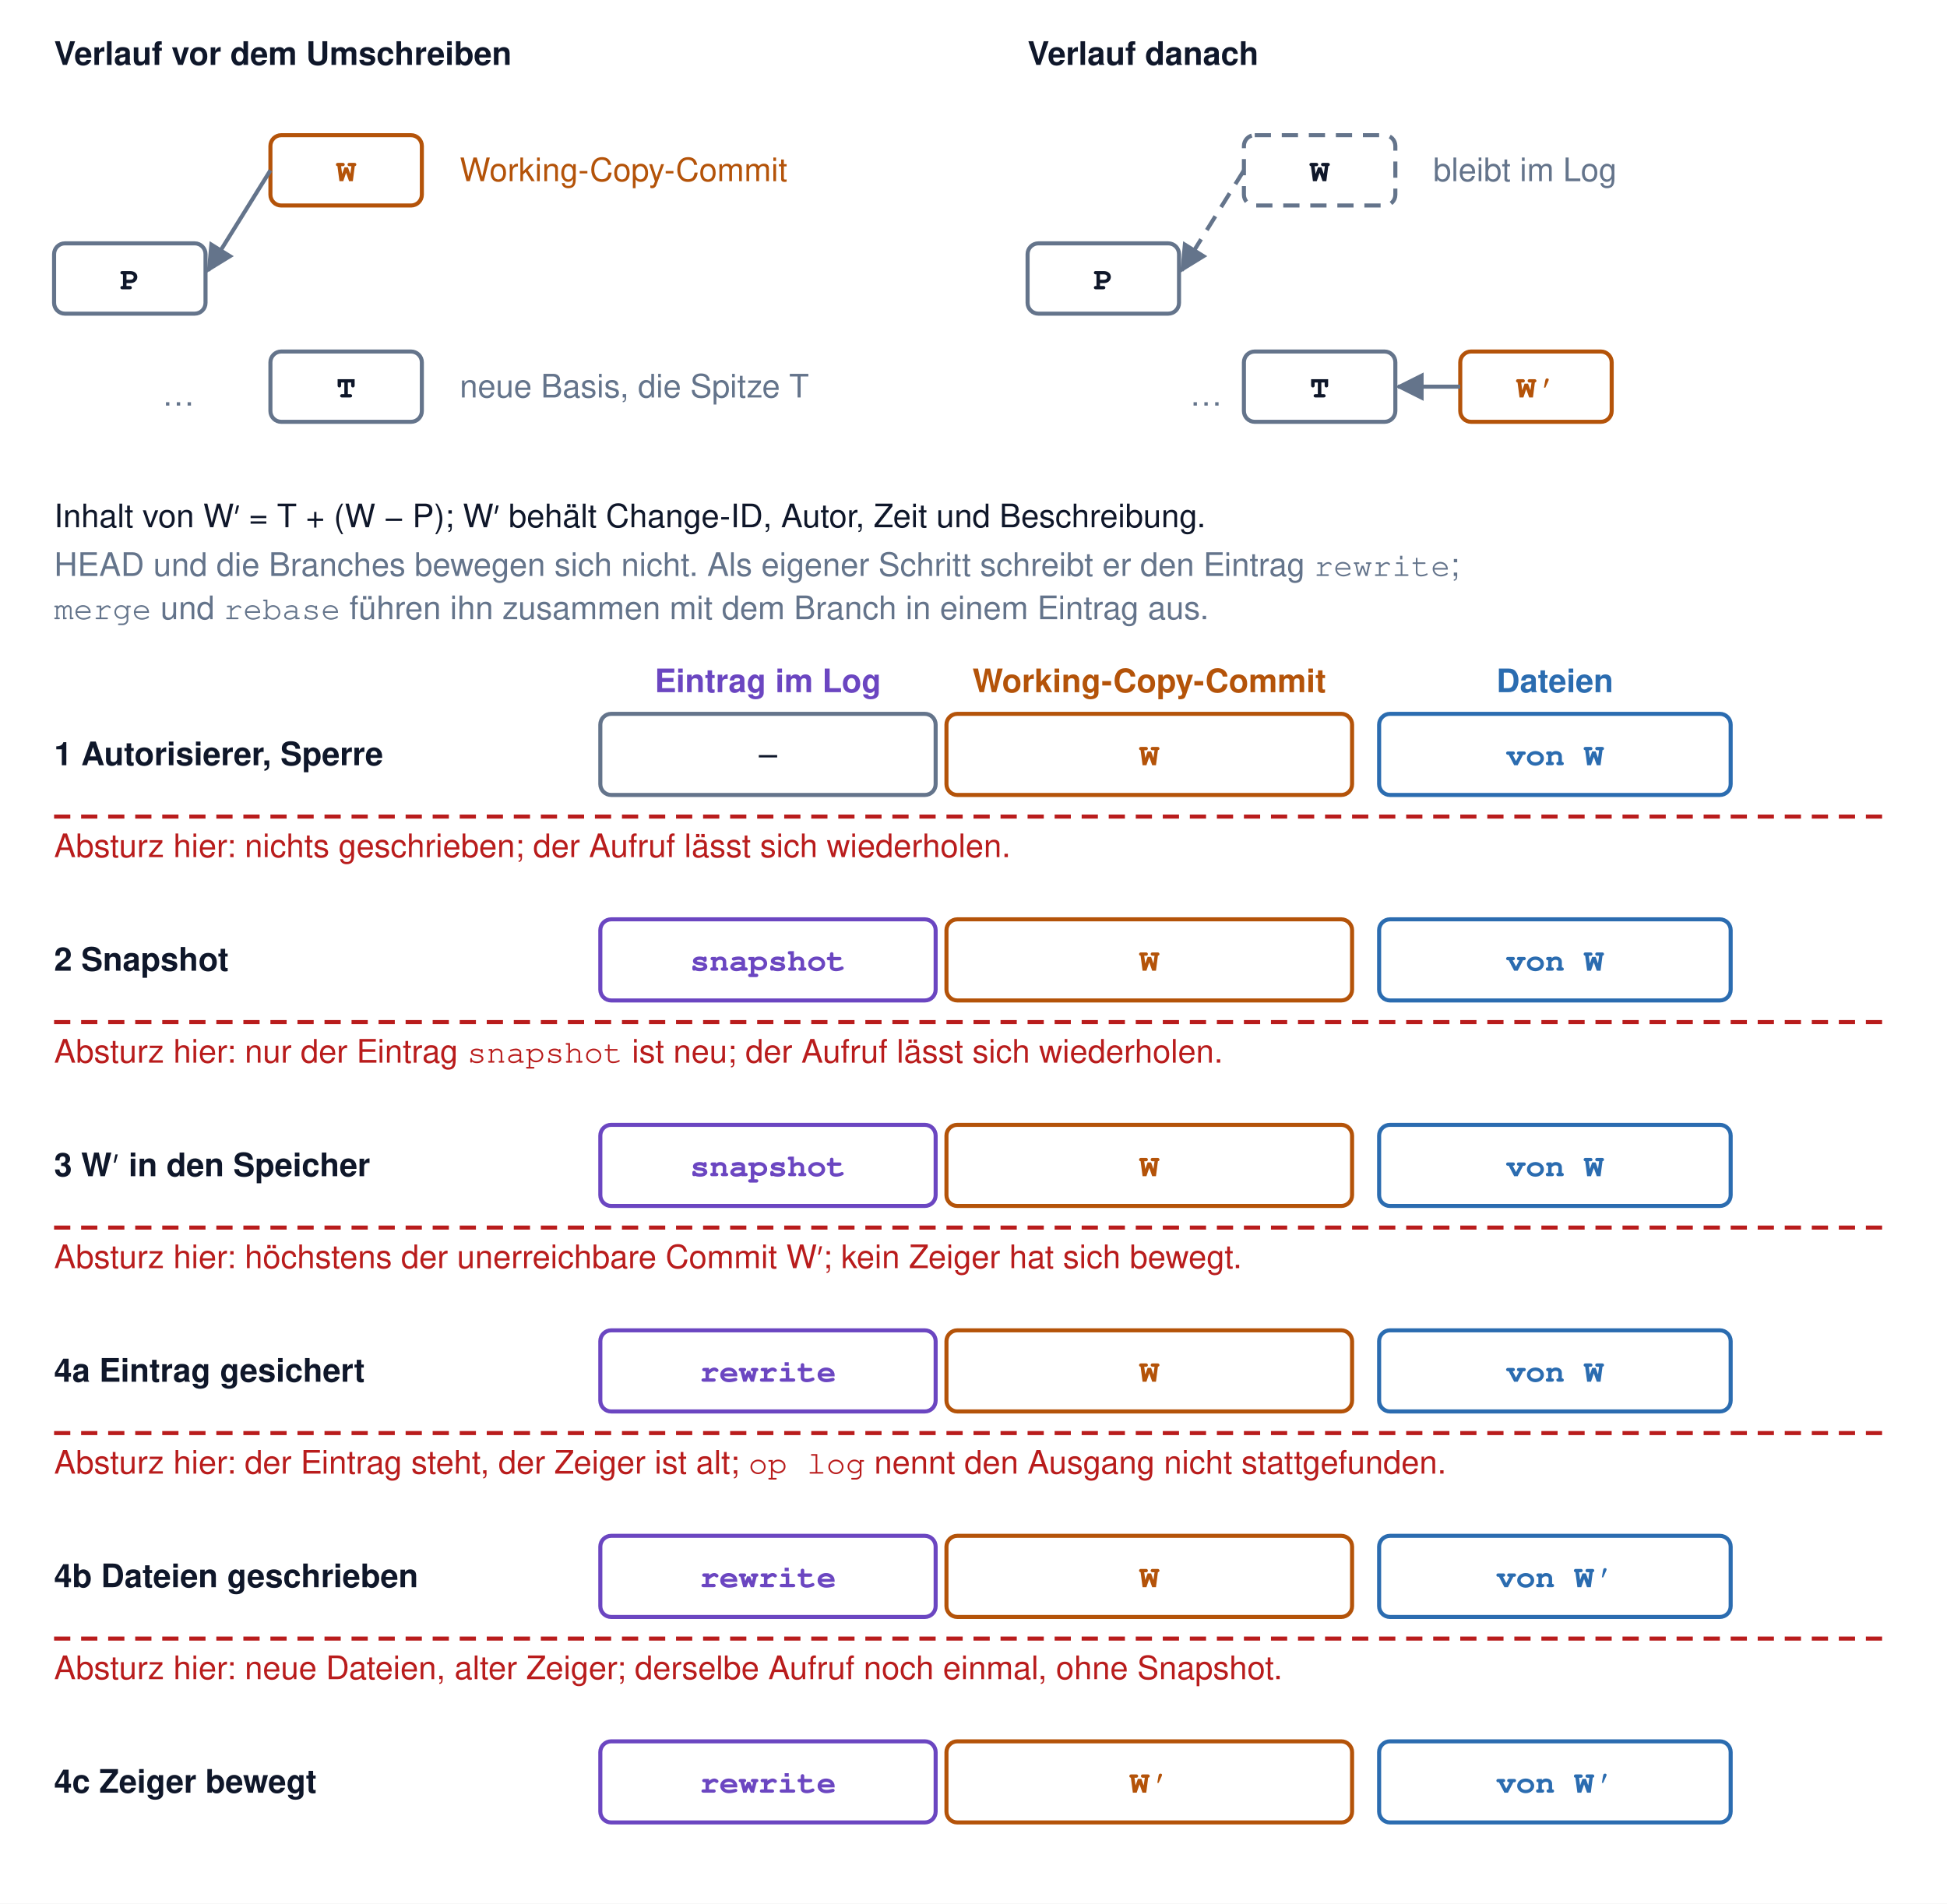
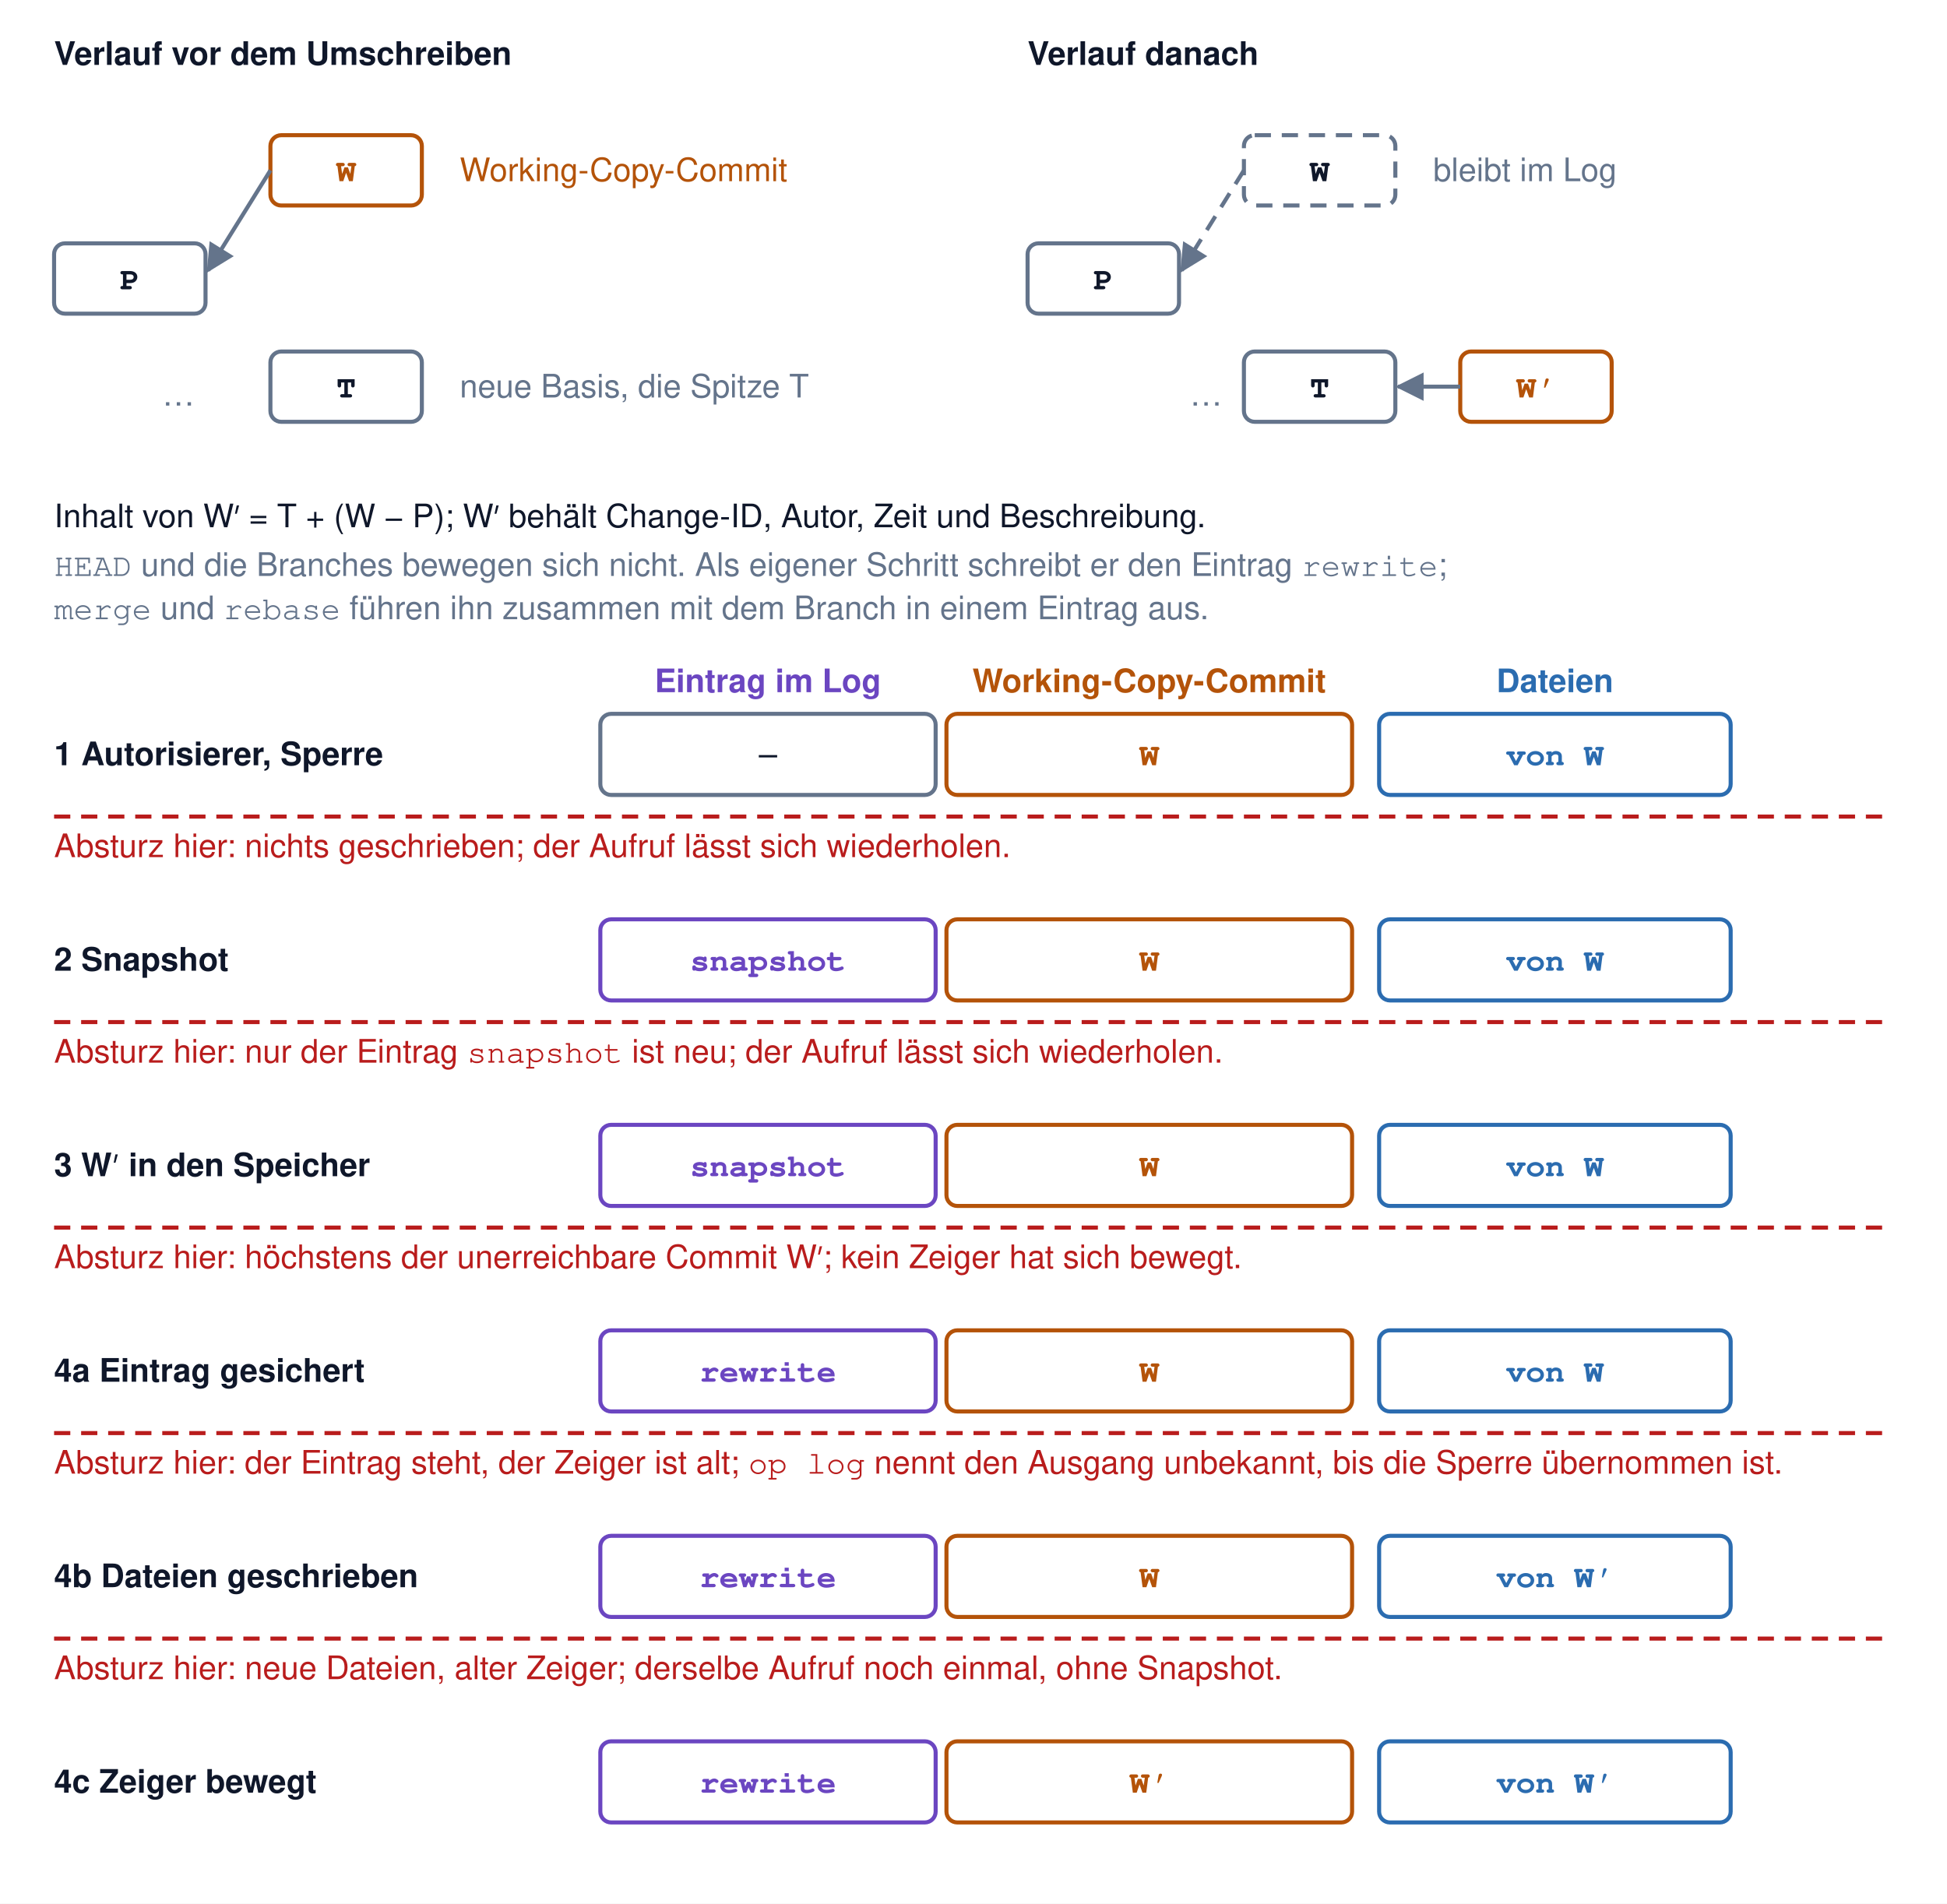
<svg xmlns="http://www.w3.org/2000/svg" viewBox="0 0 720 704" font-family="Helvetica, Arial, sans-serif">
  <defs>
    <marker id="arrow-slate" viewBox="0 0 10 10" refX="9" refY="5" markerWidth="7" markerHeight="7" orient="auto">
      <path d="M0,0 L10,5 L0,10 z" fill="#64748B" />
    </marker>
    <marker id="arrow-green" viewBox="0 0 10 10" refX="9" refY="5" markerWidth="7" markerHeight="7" orient="auto">
      <path d="M0,0 L10,5 L0,10 z" fill="#2F7D32" />
    </marker>
    <marker id="arrow-blue" viewBox="0 0 10 10" refX="9" refY="5" markerWidth="7" markerHeight="7" orient="auto">
      <path d="M0,0 L10,5 L0,10 z" fill="#2B6CB0" />
    </marker>
    <marker id="arrow-orange" viewBox="0 0 10 10" refX="9" refY="5" markerWidth="7" markerHeight="7" orient="auto">
      <path d="M0,0 L10,5 L0,10 z" fill="#B45309" />
    </marker>
    <marker id="arrow-purple" viewBox="0 0 10 10" refX="9" refY="5" markerWidth="7" markerHeight="7" orient="auto">
      <path d="M0,0 L10,5 L0,10 z" fill="#6B46C1" />
    </marker>
    <marker id="arrow-red" viewBox="0 0 10 10" refX="9" refY="5" markerWidth="7" markerHeight="7" orient="auto">
      <path d="M0,0 L10,5 L0,10 z" fill="#B91C1C" />
    </marker>
  </defs>
  <rect x="0" y="0" width="720" height="704" fill="#FFFFFF" />
  <text x="20" y="24" font-size="12" font-weight="bold" fill="#0F172A">Verlauf vor dem Umschreiben</text>
  <text x="380" y="24" font-size="12" font-weight="bold" fill="#0F172A">Verlauf danach</text>
  <rect x="20" y="90" width="56" height="26" rx="4" stroke="#64748B" stroke-width="1.5" fill="#FFFFFF" />
  <text x="48.0" y="107.0" font-size="12" font-family="Courier, monospace" font-weight="bold" text-anchor="middle" fill="#0F172A">P</text>
  <rect x="100" y="50" width="56" height="26" rx="4" stroke="#B45309" stroke-width="1.5" fill="#FFFFFF" />
  <text x="128.0" y="67.0" font-size="12" font-family="Courier, monospace" font-weight="bold" text-anchor="middle" fill="#B45309">W</text>
  <rect x="100" y="130" width="56" height="26" rx="4" stroke="#64748B" stroke-width="1.5" fill="#FFFFFF" />
  <text x="128.0" y="147.0" font-size="12" font-family="Courier, monospace" font-weight="bold" text-anchor="middle" fill="#0F172A">T</text>
  <line x1="100" y1="63" x2="77" y2="100" stroke="#64748B" stroke-width="1.5" marker-end="url(#arrow-slate)" />
  <text x="66" y="150" font-size="12" text-anchor="middle" fill="#64748B">…</text>
  <text x="170" y="67" font-size="12" fill="#B45309">Working-Copy-Commit</text>
  <text x="170" y="147" font-size="12" fill="#64748B">neue Basis, die Spitze T</text>
  <rect x="380" y="90" width="56" height="26" rx="4" stroke="#64748B" stroke-width="1.5" fill="#FFFFFF" />
  <text x="408.0" y="107.0" font-size="12" font-family="Courier, monospace" font-weight="bold" text-anchor="middle" fill="#0F172A">P</text>
  <rect x="460" y="130" width="56" height="26" rx="4" stroke="#64748B" stroke-width="1.5" fill="#FFFFFF" />
  <text x="488.0" y="147.0" font-size="12" font-family="Courier, monospace" font-weight="bold" text-anchor="middle" fill="#0F172A">T</text>
  <text x="446" y="150" font-size="12" text-anchor="middle" fill="#64748B">…</text>
  <rect x="540" y="130" width="56" height="26" rx="4" stroke="#B45309" stroke-width="1.5" fill="#FFFFFF" />
  <text x="568.0" y="147.0" font-size="12" font-family="Courier, monospace" font-weight="bold" text-anchor="middle" fill="#B45309">W′</text>
  <line x1="540" y1="143" x2="517" y2="143" stroke="#64748B" stroke-width="1.5" marker-end="url(#arrow-slate)" />
  <rect x="460" y="50" width="56" height="26" rx="4" stroke="#64748B" stroke-width="1.5" fill="#FFFFFF" stroke-dasharray="6 4" />
  <text x="488.0" y="67.0" font-size="12" font-family="Courier, monospace" font-weight="bold" text-anchor="middle" fill="#0F172A">W</text>
  <line x1="460" y1="63" x2="437" y2="100" stroke="#64748B" stroke-width="1.5" stroke-dasharray="6 4" marker-end="url(#arrow-slate)" />
  <text x="530" y="67" font-size="12" fill="#64748B">bleibt im Log</text>
  <text x="20" y="195" font-size="12" fill="#0F172A">Inhalt von W′ = T + (W − P); W′ behält Change-ID, Autor, Zeit und Beschreibung.</text>
-   <text x="20" y="213" font-size="12" fill="#64748B">HEAD und die Branches bewegen sich nicht. Als eigener Schritt schreibt er den Eintrag <tspan font-family="Courier, monospace">rewrite</tspan>;</text>
+   <text x="20" y="213" font-size="12" fill="#64748B">
+     <tspan font-family="Courier, monospace">HEAD</tspan> und die Branches bewegen sich nicht. Als eigener Schritt schreibt er den Eintrag <tspan font-family="Courier, monospace">rewrite</tspan>;</text>
  <text x="20" y="229" font-size="12" fill="#64748B">
    <tspan font-family="Courier, monospace">merge</tspan> und <tspan font-family="Courier, monospace">rebase</tspan> führen ihn zusammen mit dem Branch in einem Eintrag aus.</text>
  <text x="284.0" y="256" font-size="12" font-weight="bold" text-anchor="middle" fill="#6B46C1">Eintrag im Log</text>
  <text x="425.0" y="256" font-size="12" font-weight="bold" text-anchor="middle" fill="#B45309">Working-Copy-Commit</text>
  <text x="575.0" y="256" font-size="12" font-weight="bold" text-anchor="middle" fill="#2B6CB0">Dateien</text>
  <text x="20" y="283" font-size="12" font-weight="bold" fill="#0F172A">1 Autorisierer, Sperre</text>
  <rect x="222" y="264" width="124" height="30" rx="4" stroke="#64748B" stroke-width="1.5" fill="#FFFFFF" />
  <text x="284.0" y="283.0" font-size="12" text-anchor="middle" fill="#0F172A">–</text>
  <rect x="350" y="264" width="150" height="30" rx="4" stroke="#B45309" stroke-width="1.5" fill="#FFFFFF" />
  <text x="425.0" y="283.0" font-size="12" font-family="Courier, monospace" font-weight="bold" text-anchor="middle" fill="#B45309">W</text>
  <rect x="510" y="264" width="130" height="30" rx="4" stroke="#2B6CB0" stroke-width="1.5" fill="#FFFFFF" />
  <text x="575.0" y="283.0" font-size="12" font-family="Courier, monospace" font-weight="bold" text-anchor="middle" fill="#2B6CB0">von W</text>
  <line x1="20" y1="302" x2="700" y2="302" stroke="#B91C1C" stroke-width="1.5" stroke-dasharray="6 4" />
  <text x="20" y="317" font-size="12" fill="#B91C1C">Absturz hier: nichts geschrieben; der Aufruf lässt sich wiederholen.</text>
  <text x="20" y="359" font-size="12" font-weight="bold" fill="#0F172A">2 Snapshot</text>
  <rect x="222" y="340" width="124" height="30" rx="4" stroke="#6B46C1" stroke-width="1.5" fill="#FFFFFF" />
  <text x="284.0" y="359.0" font-size="12" font-family="Courier, monospace" font-weight="bold" text-anchor="middle" fill="#6B46C1">snapshot</text>
  <rect x="350" y="340" width="150" height="30" rx="4" stroke="#B45309" stroke-width="1.5" fill="#FFFFFF" />
  <text x="425.0" y="359.0" font-size="12" font-family="Courier, monospace" font-weight="bold" text-anchor="middle" fill="#B45309">W</text>
  <rect x="510" y="340" width="130" height="30" rx="4" stroke="#2B6CB0" stroke-width="1.5" fill="#FFFFFF" />
  <text x="575.0" y="359.0" font-size="12" font-family="Courier, monospace" font-weight="bold" text-anchor="middle" fill="#2B6CB0">von W</text>
  <line x1="20" y1="378" x2="700" y2="378" stroke="#B91C1C" stroke-width="1.5" stroke-dasharray="6 4" />
  <text x="20" y="393" font-size="12" fill="#B91C1C">Absturz hier: nur der Eintrag <tspan font-family="Courier, monospace">snapshot</tspan> ist neu; der Aufruf lässt sich wiederholen.</text>
  <text x="20" y="435" font-size="12" font-weight="bold" fill="#0F172A">3 W′ in den Speicher</text>
  <rect x="222" y="416" width="124" height="30" rx="4" stroke="#6B46C1" stroke-width="1.5" fill="#FFFFFF" />
  <text x="284.0" y="435.0" font-size="12" font-family="Courier, monospace" font-weight="bold" text-anchor="middle" fill="#6B46C1">snapshot</text>
  <rect x="350" y="416" width="150" height="30" rx="4" stroke="#B45309" stroke-width="1.5" fill="#FFFFFF" />
  <text x="425.0" y="435.0" font-size="12" font-family="Courier, monospace" font-weight="bold" text-anchor="middle" fill="#B45309">W</text>
  <rect x="510" y="416" width="130" height="30" rx="4" stroke="#2B6CB0" stroke-width="1.5" fill="#FFFFFF" />
  <text x="575.0" y="435.0" font-size="12" font-family="Courier, monospace" font-weight="bold" text-anchor="middle" fill="#2B6CB0">von W</text>
  <line x1="20" y1="454" x2="700" y2="454" stroke="#B91C1C" stroke-width="1.5" stroke-dasharray="6 4" />
  <text x="20" y="469" font-size="12" fill="#B91C1C">Absturz hier: höchstens der unerreichbare Commit W′; kein Zeiger hat sich bewegt.</text>
  <text x="20" y="511" font-size="12" font-weight="bold" fill="#0F172A">4a Eintrag gesichert</text>
  <rect x="222" y="492" width="124" height="30" rx="4" stroke="#6B46C1" stroke-width="1.5" fill="#FFFFFF" />
  <text x="284.0" y="511.0" font-size="12" font-family="Courier, monospace" font-weight="bold" text-anchor="middle" fill="#6B46C1">rewrite</text>
  <rect x="350" y="492" width="150" height="30" rx="4" stroke="#B45309" stroke-width="1.5" fill="#FFFFFF" />
  <text x="425.0" y="511.0" font-size="12" font-family="Courier, monospace" font-weight="bold" text-anchor="middle" fill="#B45309">W</text>
  <rect x="510" y="492" width="130" height="30" rx="4" stroke="#2B6CB0" stroke-width="1.5" fill="#FFFFFF" />
  <text x="575.0" y="511.0" font-size="12" font-family="Courier, monospace" font-weight="bold" text-anchor="middle" fill="#2B6CB0">von W</text>
  <line x1="20" y1="530" x2="700" y2="530" stroke="#B91C1C" stroke-width="1.5" stroke-dasharray="6 4" />
-   <text x="20" y="545" font-size="12" fill="#B91C1C">Absturz hier: der Eintrag steht, der Zeiger ist alt; <tspan font-family="Courier, monospace">op log</tspan> nennt den Ausgang nicht stattgefunden.</text>
+   <text x="20" y="545" font-size="12" fill="#B91C1C">Absturz hier: der Eintrag steht, der Zeiger ist alt; <tspan font-family="Courier, monospace">op log</tspan> nennt den Ausgang unbekannt, bis die Sperre übernommen ist.</text>
  <text x="20" y="587" font-size="12" font-weight="bold" fill="#0F172A">4b Dateien geschrieben</text>
  <rect x="222" y="568" width="124" height="30" rx="4" stroke="#6B46C1" stroke-width="1.5" fill="#FFFFFF" />
  <text x="284.0" y="587.0" font-size="12" font-family="Courier, monospace" font-weight="bold" text-anchor="middle" fill="#6B46C1">rewrite</text>
  <rect x="350" y="568" width="150" height="30" rx="4" stroke="#B45309" stroke-width="1.5" fill="#FFFFFF" />
  <text x="425.0" y="587.0" font-size="12" font-family="Courier, monospace" font-weight="bold" text-anchor="middle" fill="#B45309">W</text>
  <rect x="510" y="568" width="130" height="30" rx="4" stroke="#2B6CB0" stroke-width="1.5" fill="#FFFFFF" />
  <text x="575.0" y="587.0" font-size="12" font-family="Courier, monospace" font-weight="bold" text-anchor="middle" fill="#2B6CB0">von W′</text>
  <line x1="20" y1="606" x2="700" y2="606" stroke="#B91C1C" stroke-width="1.5" stroke-dasharray="6 4" />
  <text x="20" y="621" font-size="12" fill="#B91C1C">Absturz hier: neue Dateien, alter Zeiger; derselbe Aufruf noch einmal, ohne Snapshot.</text>
  <text x="20" y="663" font-size="12" font-weight="bold" fill="#0F172A">4c Zeiger bewegt</text>
  <rect x="222" y="644" width="124" height="30" rx="4" stroke="#6B46C1" stroke-width="1.5" fill="#FFFFFF" />
  <text x="284.0" y="663.0" font-size="12" font-family="Courier, monospace" font-weight="bold" text-anchor="middle" fill="#6B46C1">rewrite</text>
  <rect x="350" y="644" width="150" height="30" rx="4" stroke="#B45309" stroke-width="1.5" fill="#FFFFFF" />
  <text x="425.0" y="663.0" font-size="12" font-family="Courier, monospace" font-weight="bold" text-anchor="middle" fill="#B45309">W′</text>
  <rect x="510" y="644" width="130" height="30" rx="4" stroke="#2B6CB0" stroke-width="1.5" fill="#FFFFFF" />
  <text x="575.0" y="663.0" font-size="12" font-family="Courier, monospace" font-weight="bold" text-anchor="middle" fill="#2B6CB0">von W′</text>
</svg>
